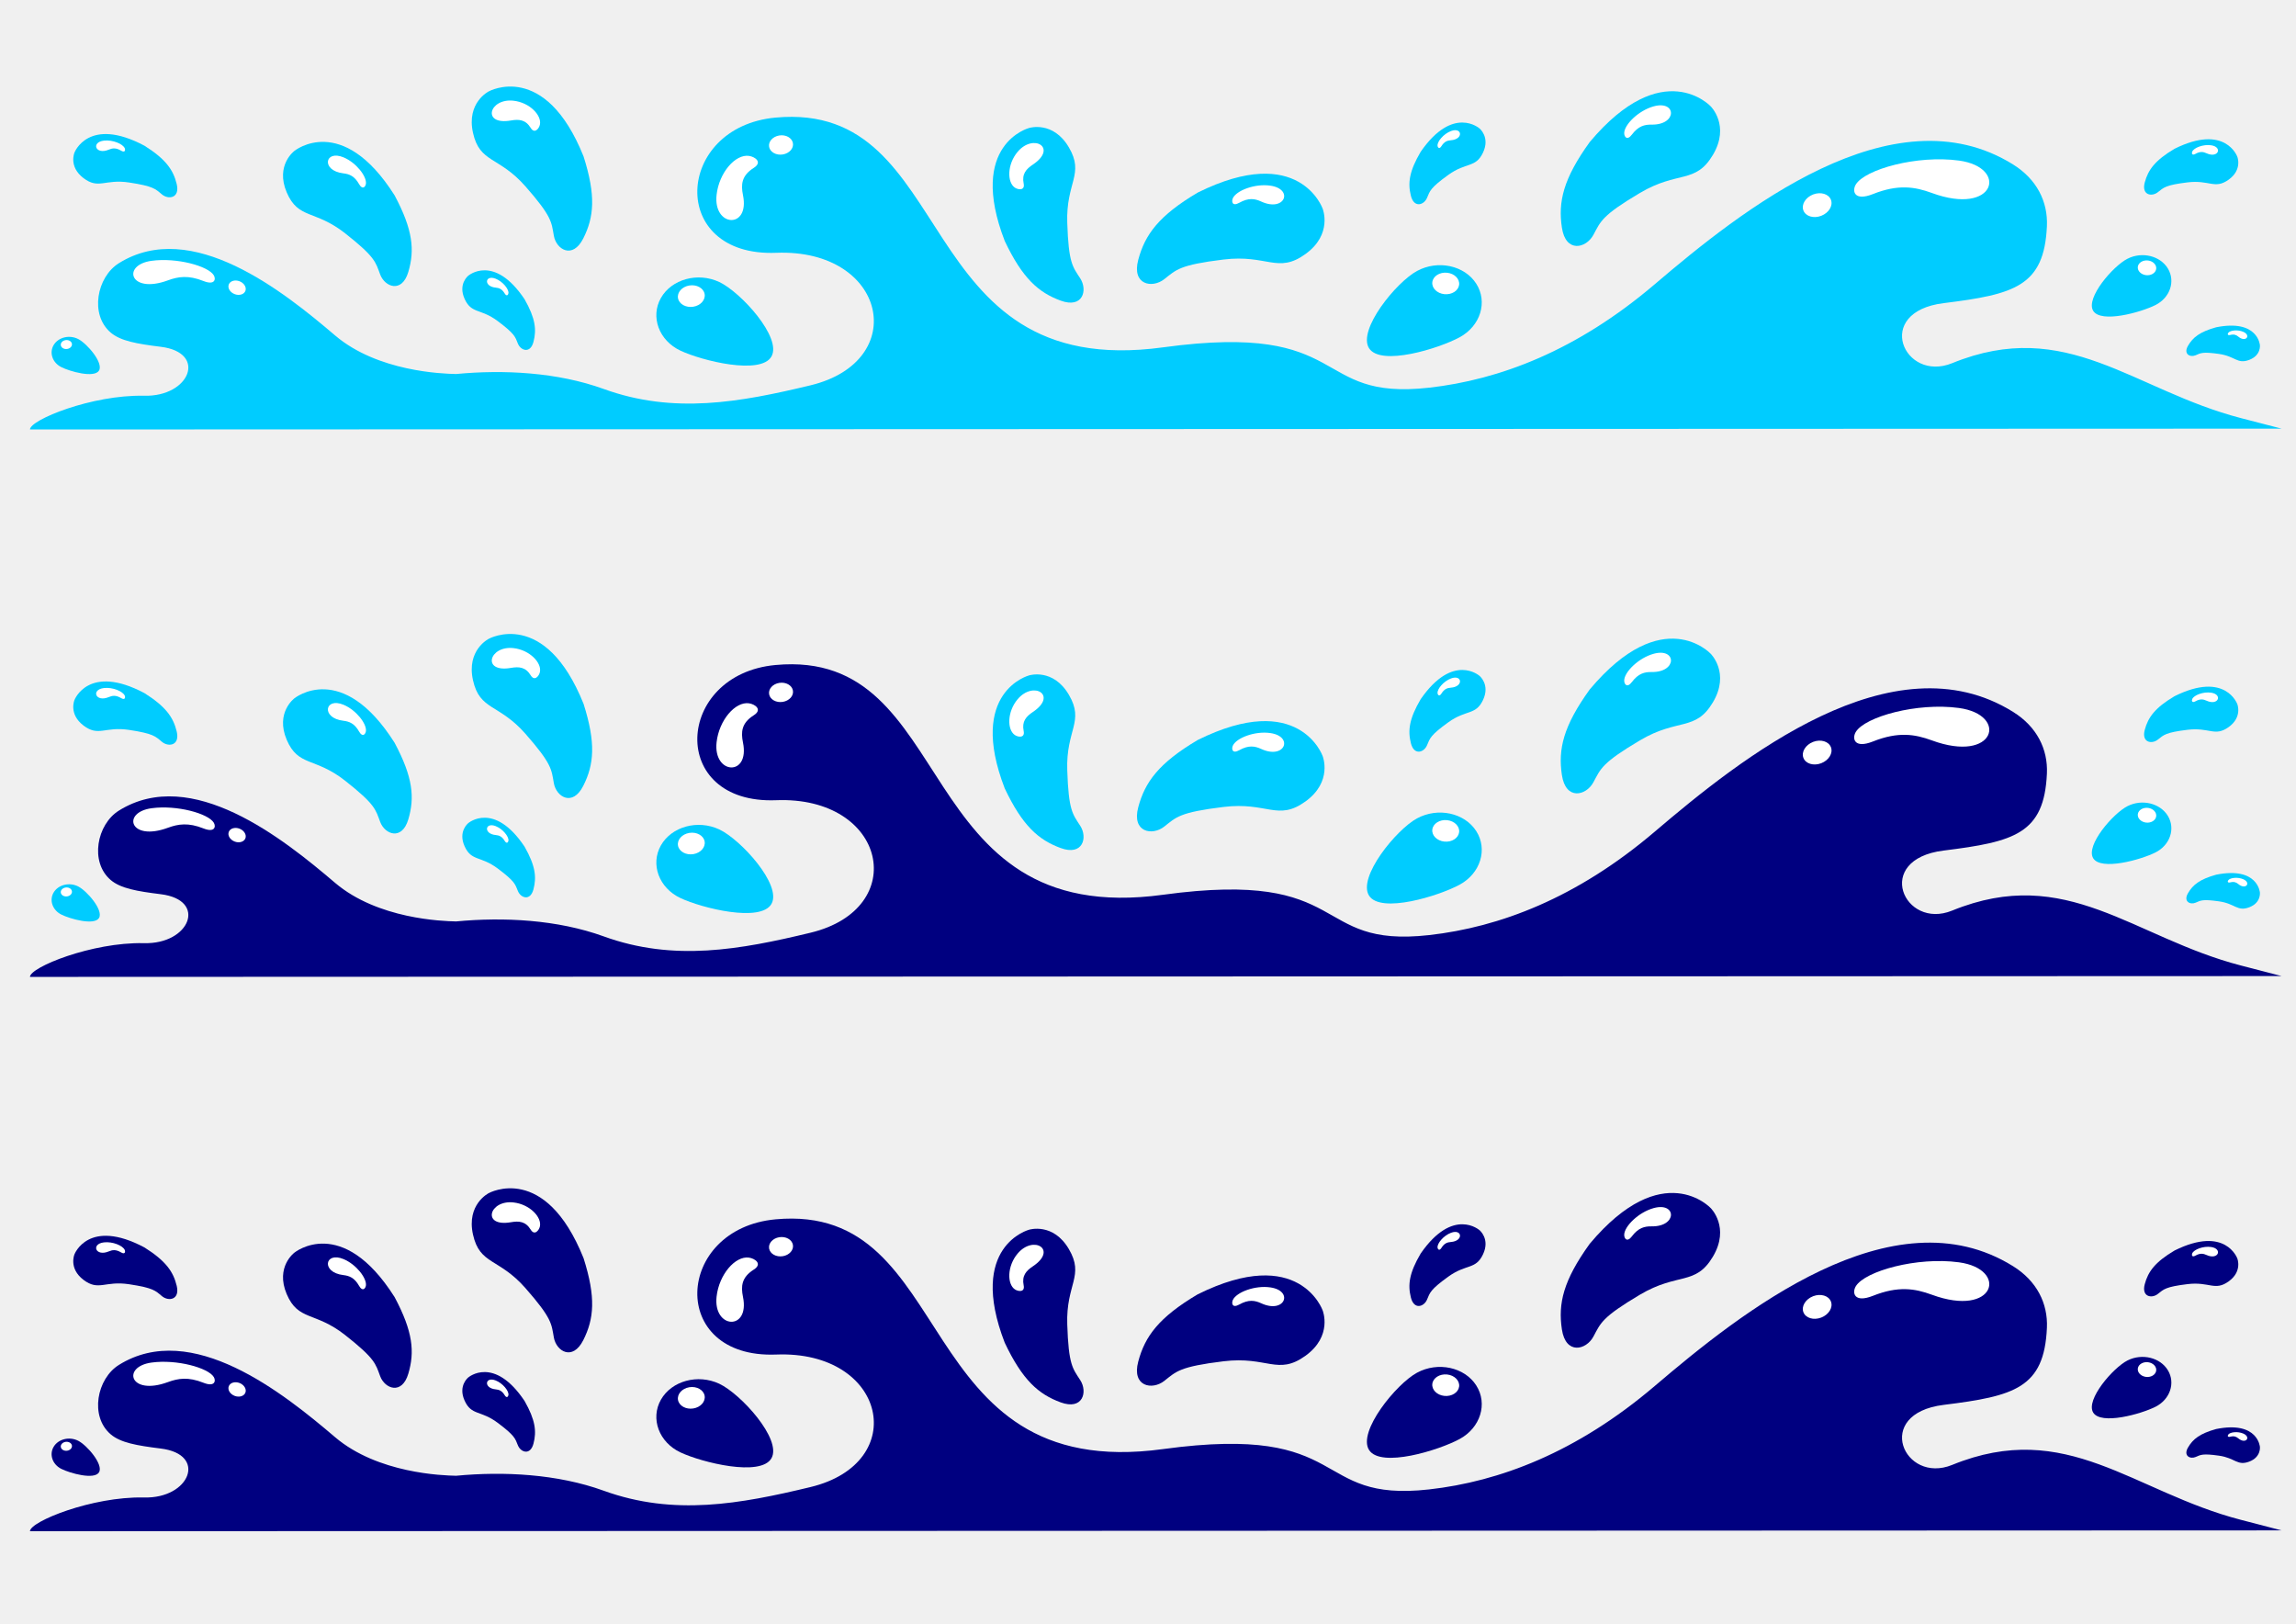
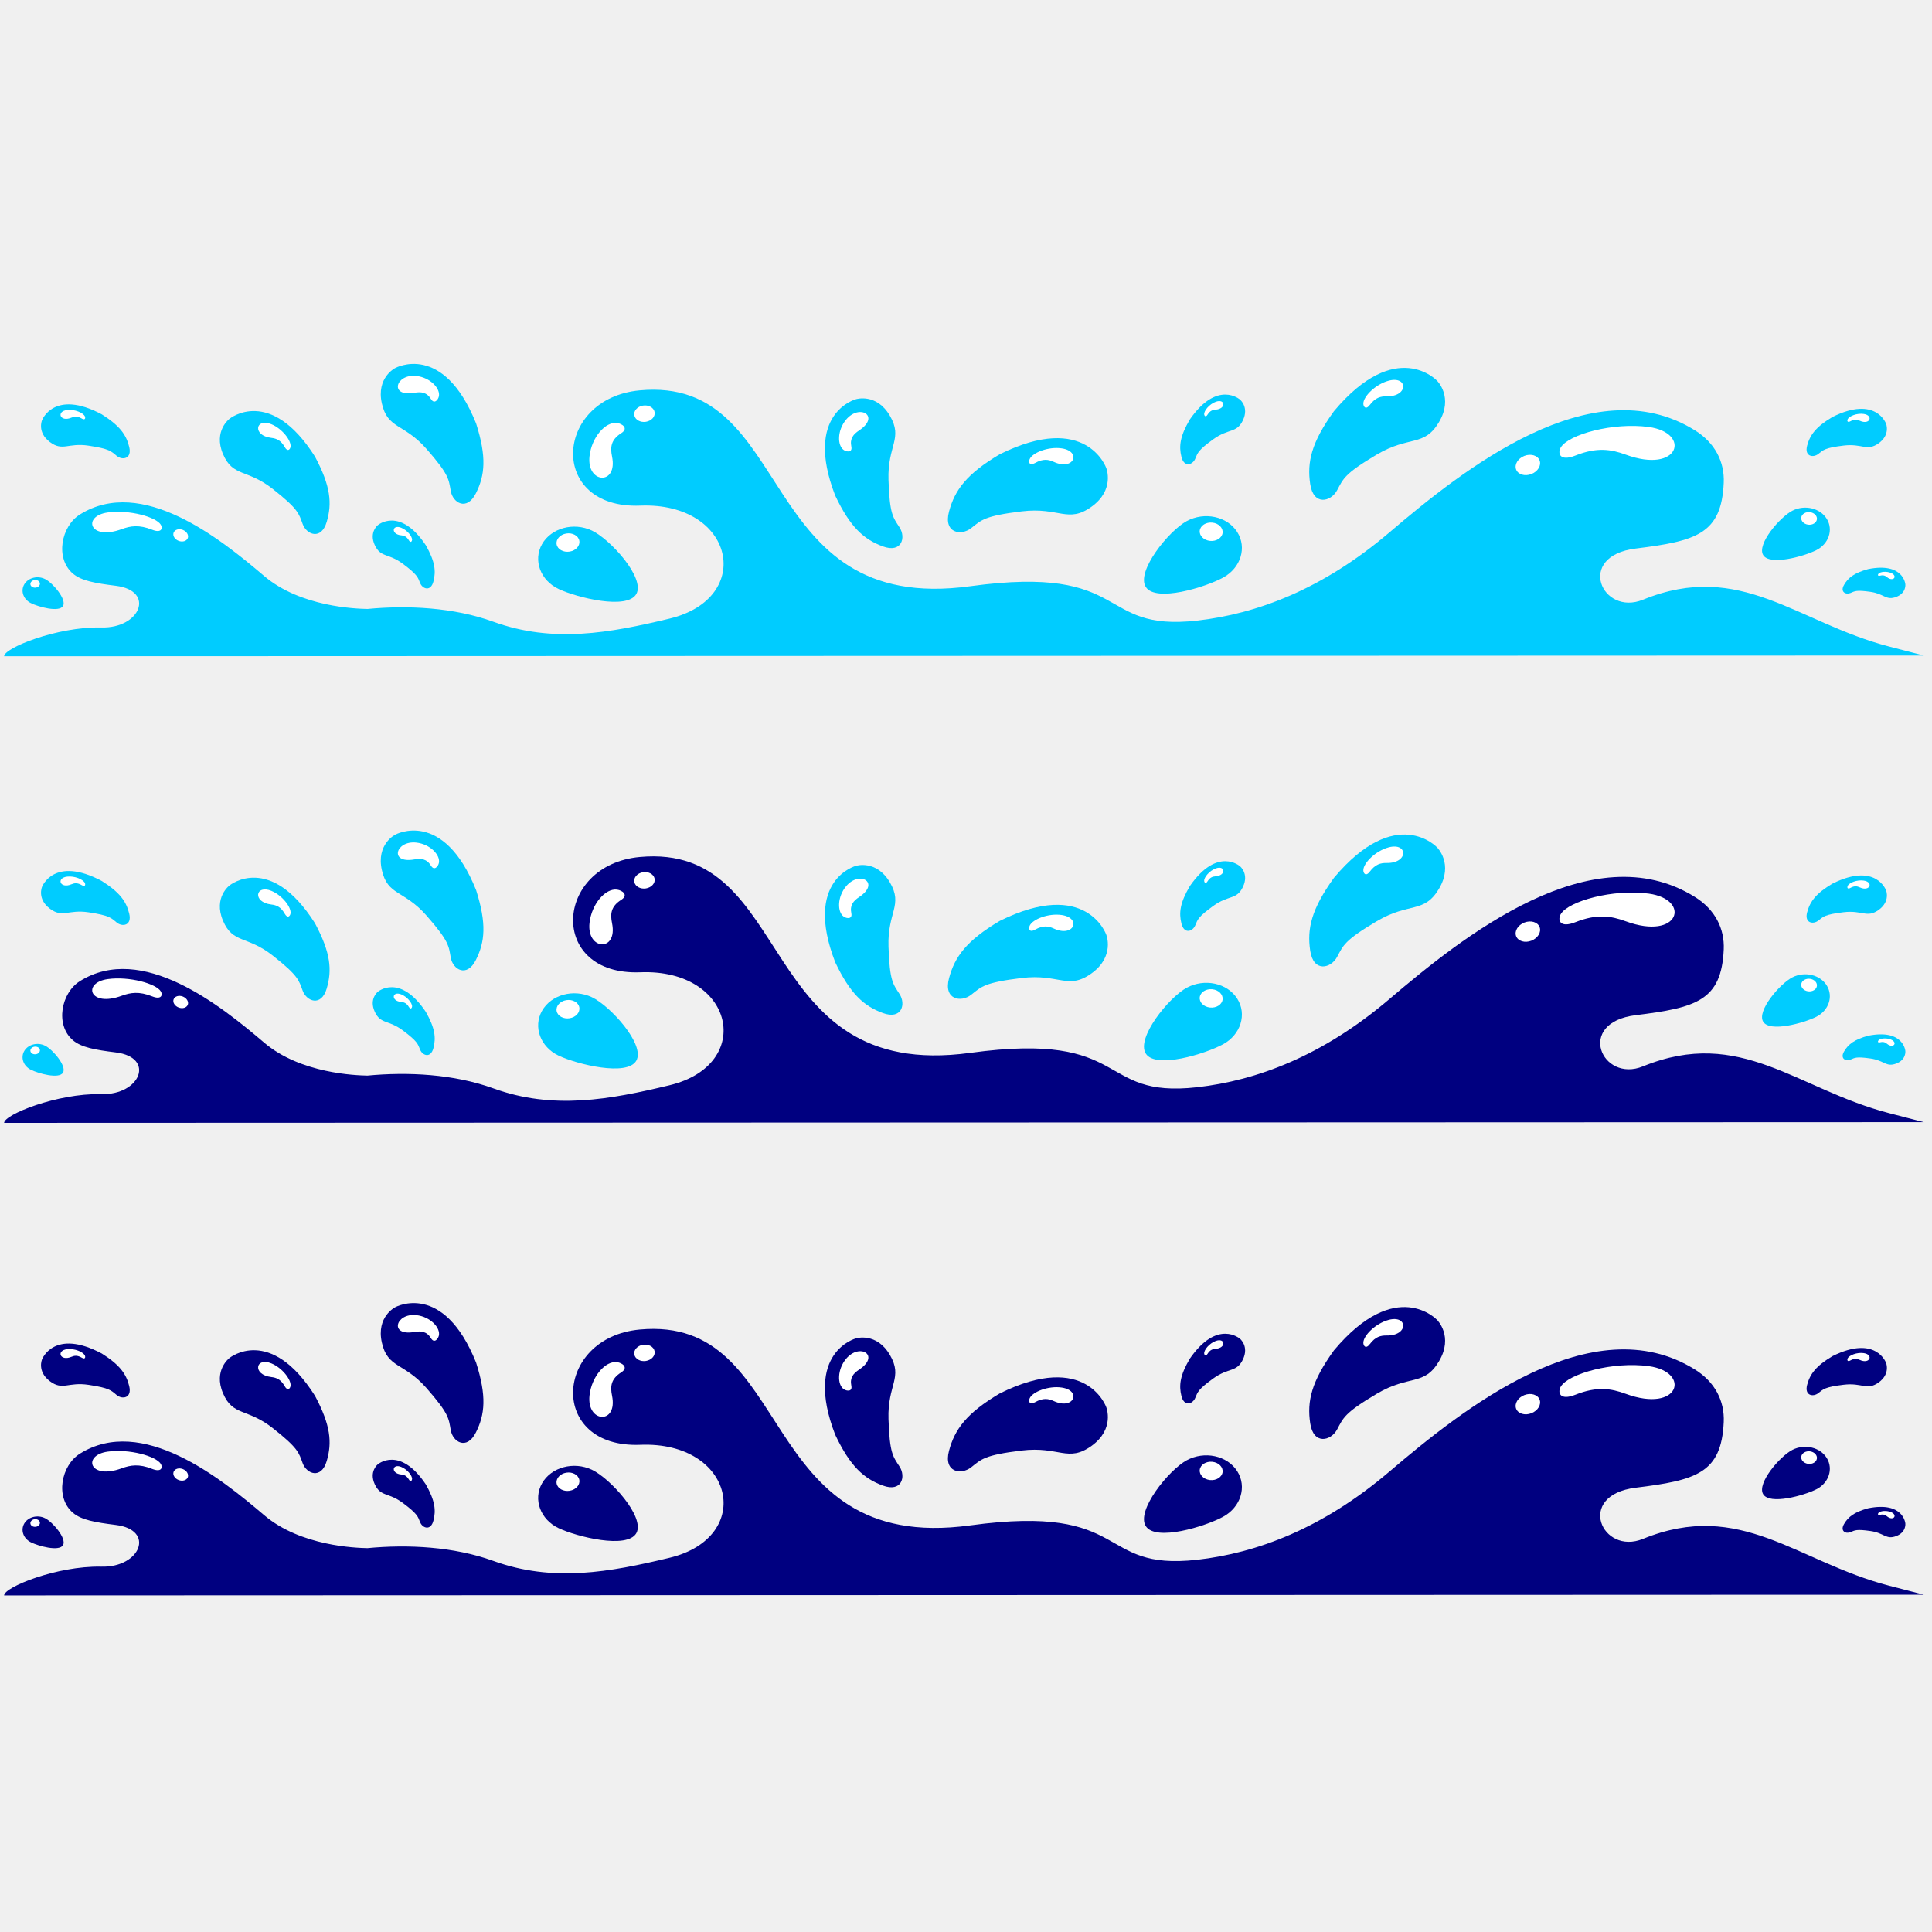
- <svg xmlns="http://www.w3.org/2000/svg" width="1052.362" height="744.095" viewBox="0 0 841.89 595.276" id="svg2" version="1.1" style="fill-rule:evenodd">
+ <svg xmlns="http://www.w3.org/2000/svg" width="50" height="50" viewBox="0 0 40 40" id="svg2" version="1.1" style="fill-rule:evenodd">
  <defs id="defs4">
    <marker id="ArrowEnd" viewBox="0 0 10 10" refX="0" refY="5" markerUnits="strokeWidth" markerWidth="4" markerHeight="3" orient="auto">
      <path d="M 0,0 10,5 0,10 z" id="path7" />
    </marker>
    <marker id="ArrowStart" viewBox="0 0 10 10" refX="10" refY="5" markerUnits="strokeWidth" markerWidth="4" markerHeight="3" orient="auto">
      <path d="M 10,0 0,5 10,10 z" id="path10" />
    </marker>
  </defs>
-   <g id="g3456" transform="matrix(4.714258,0,0,4.714258,-992.2493,-1657.746)">
+   <g id="g3456" transform="matrix(0.2269462,0,0,0.2269462,-48.2111,-73.79793)">
    <path style="fill:#00ccff;stroke:none" d="m 212.809,385.045 c 0,-0.753 4.826,-2.704 8.83,-2.624 l 0.037,0 c 3.571,0.101 4.951,-3.355 1.311,-3.806 -1.87,-0.232 -3.13,-0.453 -3.897,-1.105 -1.648,-1.401 -1.08,-4.329 0.638,-5.399 5.659,-3.524 12.796,2.199 16.811,5.618 3.319,2.827 8.392,2.979 9.371,3.001 l 0.038,0.002 c 3.689,-0.352 7.882,-0.145 11.491,1.164 5.457,1.978 10.604,1.032 16.077,-0.285 7.799,-1.876 5.925,-10.644 -2.669,-10.306 -8.444,0.332 -7.887,-9.788 -0.049,-10.515 14.342,-1.329 10.355,20.573 30.146,17.867 14.793,-2.022 11.415,4.181 20.701,3.136 5.441,-0.612 11.451,-2.856 17.54,-8.042 6.657,-5.669 18.491,-15.157 27.873,-9.315 1.841,1.147 2.714,2.887 2.63,4.79 -0.207,4.683 -2.522,5.31 -8.035,5.994 -5.512,0.685 -3.087,6.198 0.665,4.668 8.92,-3.637 14.063,2.096 22.466,4.273 l 3.159,0.819 -175.134,0.065 z" id="path26" />
    <path style="fill:#00ccff;stroke:none" d="m 313.355,367.872 c 0,0 0.808,1.988 -1.345,3.535 -2.153,1.547 -2.956,0.006 -6.37,0.422 -3.415,0.416 -3.668,0.788 -4.604,1.526 -0.936,0.737 -2.546,0.451 -2.024,-1.507 0.522,-1.958 1.597,-3.432 4.62,-5.224 7.911,-3.926 9.723,1.248 9.723,1.248 z" id="path28" />
    <path style="fill:#00ccff;stroke:none" d="m 270.484,379.367 c -0.832,1.47 -5.408,0.333 -7.078,-0.452 -1.671,-0.785 -2.355,-2.624 -1.524,-4.094 0.832,-1.47 2.872,-2.028 4.543,-1.244 1.67,0.785 4.89,4.32 4.059,5.79 z" id="path30" />
    <path style="fill:#ffffff;stroke:none" d="m 263.215,374.84 c -0.084,-0.456 0.31,-0.9 0.881,-0.993 0.571,-0.092 1.102,0.203 1.187,0.658 0.085,0.456 -0.309,0.901 -0.88,0.993 -0.571,0.092 -1.103,-0.203 -1.188,-0.658 z" id="path32" />
    <path style="fill:#ffffff;stroke:none" d="m 266.215,366.798 c -0.281,2.524 2.599,2.688 2.053,0.023 -0.168,-0.821 -0.116,-1.518 0.836,-2.12 0.713,-0.451 0.087,-0.868 -0.369,-0.933 -1.069,-0.15 -2.329,1.313 -2.52,3.03 z" id="path34" />
    <path style="fill:#ffffff;stroke:none" d="m 270.302,363.068 c -0.076,-0.407 0.276,-0.805 0.787,-0.887 0.51,-0.083 0.986,0.181 1.062,0.589 0.076,0.407 -0.277,0.804 -0.788,0.887 -0.51,0.082 -0.986,-0.181 -1.061,-0.589 z" id="path36" />
    <path style="fill:#ffffff;stroke:none" d="m 309.299,366.085 c 1.822,0.272 1.114,2.076 -0.722,1.234 -0.493,-0.226 -0.978,-0.313 -1.709,0.096 -0.549,0.307 -0.613,-0.097 -0.499,-0.352 0.267,-0.596 1.712,-1.161 2.93,-0.978 z" id="path38" />
    <path style="fill:#ffffff;stroke:none" d="m 362.846,364.132 c 3.886,0.529 2.828,4.336 -2.111,2.519 -1.321,-0.485 -2.62,-0.692 -4.575,0.085 -1.467,0.583 -1.641,-0.234 -1.338,-0.739 0.712,-1.183 4.763,-2.308 8.024,-1.865 z" id="path40" />
    <path style="fill:#ffffff;stroke:none" d="m 351.502,366.769 c 0.592,-0.228 1.213,-0.042 1.388,0.416 0.175,0.458 -0.163,1.014 -0.755,1.243 -0.591,0.228 -1.213,0.042 -1.387,-0.416 -0.175,-0.457 0.163,-1.014 0.754,-1.243 z" id="path42" />
    <path style="fill:#00ccff;stroke:none" d="m 290.531,361.595 c 0,0 1.861,-0.58 3.086,1.512 1.226,2.091 -0.231,2.702 -0.127,5.857 0.103,3.154 0.419,3.416 1.01,4.33 0.592,0.915 0.205,2.364 -1.523,1.73 -1.728,-0.634 -2.973,-1.734 -4.351,-4.641 -2.915,-7.546 1.905,-8.788 1.905,-8.788 z" id="path44" />
    <path style="fill:#ffffff;stroke:none" d="m 289.631,363.451 c 1.232,-1.463 3.134,-0.309 1.186,0.991 -0.523,0.349 -0.87,0.733 -0.718,1.479 0.114,0.56 -0.421,0.491 -0.683,0.316 -0.612,-0.41 -0.609,-1.809 0.215,-2.786 z" id="path46" />
    <path style="fill:#00ccff;stroke:none" d="m 248.496,358.751 c 0,0 -1.754,0.865 -1.227,3.228 0.527,2.363 2.008,1.801 4.08,4.161 2.071,2.359 2.018,2.767 2.208,3.839 0.19,1.072 1.459,1.855 2.291,0.203 0.831,-1.652 0.993,-3.31 0.021,-6.37 -3.004,-7.486 -7.373,-5.061 -7.373,-5.061 z" id="path48" />
    <path style="fill:#ffffff;stroke:none" d="m 250.417,359.477 c -1.896,-0.211 -2.5,1.939 -0.192,1.537 0.62,-0.108 1.135,-0.068 1.532,0.578 0.297,0.485 0.641,0.065 0.713,-0.242 0.169,-0.72 -0.785,-1.733 -2.053,-1.873 z" id="path50" />
    <path style="fill:#00ccff;stroke:none" d="m 316.965,378.728 c 0.912,1.42 5.417,0.026 7.041,-0.852 1.624,-0.878 2.205,-2.753 1.293,-4.173 -0.913,-1.421 -2.981,-1.863 -4.605,-0.985 -1.624,0.878 -4.641,4.589 -3.729,6.01 z" id="path52" />
    <path style="fill:#ffffff;stroke:none" d="m 323.969,373.797 c 0.059,-0.46 -0.359,-0.881 -0.935,-0.941 -0.575,-0.06 -1.089,0.264 -1.148,0.724 -0.06,0.46 0.359,0.881 0.934,0.941 0.575,0.06 1.09,-0.265 1.149,-0.724 z" id="path54" />
    <path style="fill:#00ccff;stroke:none" d="m 343.537,359.915 c 0,0 1.53,1.495 0.17,3.78 -1.36,2.285 -2.709,1.198 -5.675,2.956 -2.966,1.759 -3.051,2.202 -3.616,3.255 -0.565,1.053 -2.156,1.44 -2.454,-0.564 -0.299,-2.004 0.102,-3.787 2.164,-6.648 5.696,-6.787 9.411,-2.779 9.411,-2.779 z" id="path56" />
    <path style="fill:#ffffff;stroke:none" d="m 339.108,359.914 c 1.78,-0.485 1.846,1.453 -0.171,1.422 -0.542,-0.008 -1.022,0.107 -1.53,0.777 -0.381,0.503 -0.601,0.159 -0.597,-0.12 0.008,-0.654 1.109,-1.754 2.298,-2.079 z" id="path58" />
    <path style="fill:#00ccff;stroke:none" d="m 373.286,375.813 c 0.598,0.992 3.715,0.124 4.846,-0.446 1.132,-0.57 1.566,-1.845 0.968,-2.837 -0.598,-0.993 -2.008,-1.337 -3.139,-0.767 -1.131,0.571 -3.273,3.057 -2.675,4.05 z" id="path60" />
    <path style="fill:#ffffff;stroke:none" d="m 378.186,372.568 c 0.05,-0.314 -0.229,-0.611 -0.622,-0.664 -0.394,-0.052 -0.753,0.16 -0.803,0.474 -0.049,0.314 0.23,0.612 0.623,0.664 0.393,0.053 0.753,-0.16 0.802,-0.474 z" id="path62" />
    <path style="fill:#00ccff;stroke:none" d="m 218.18,380.463 c -0.363,0.602 -2.253,0.076 -2.938,-0.27 -0.686,-0.346 -0.949,-1.118 -0.587,-1.72 0.363,-0.601 1.218,-0.81 1.903,-0.464 0.686,0.346 1.984,1.853 1.622,2.454 z" id="path64" />
    <path style="fill:#ffffff;stroke:none" d="m 215.209,378.496 c -0.03,-0.19 0.139,-0.37 0.378,-0.402 0.238,-0.032 0.456,0.097 0.486,0.287 0.03,0.191 -0.139,0.371 -0.378,0.403 -0.238,0.032 -0.456,-0.097 -0.486,-0.288 z" id="path66" />
    <path style="fill:#00ccff;stroke:none" d="m 386.256,378.487 c 0,0 0.098,0.795 -0.835,1.146 -0.933,0.35 -1.073,-0.284 -2.353,-0.464 -1.279,-0.18 -1.408,-0.07 -1.82,0.106 -0.412,0.175 -0.968,-0.084 -0.586,-0.74 0.382,-0.656 0.917,-1.084 2.19,-1.438 3.255,-0.653 3.404,1.39 3.404,1.39 z" id="path68" />
    <path style="fill:#ffffff;stroke:none" d="m 384.96,377.45 c 0.635,0.274 0.2,0.857 -0.383,0.376 -0.156,-0.13 -0.324,-0.208 -0.629,-0.131 -0.23,0.057 -0.213,-0.095 -0.147,-0.175 0.156,-0.19 0.735,-0.254 1.159,-0.07 z" id="path70" />
    <path style="fill:#00ccff;stroke:none" d="m 233.381,363.378 c 0,0 -1.502,1.106 -0.604,3.223 0.898,2.116 2.195,1.338 4.544,3.186 2.349,1.849 2.368,2.239 2.729,3.207 0.361,0.968 1.688,1.483 2.188,-0.202 0.5,-1.684 0.37,-3.26 -1.065,-5.95 -4.099,-6.476 -7.792,-3.464 -7.792,-3.464 z" id="path72" />
    <path style="fill:#ffffff;stroke:none" d="m 237.206,363.885 c -1.478,-0.62 -1.77,1.034 -0.024,1.24 0.469,0.055 0.87,0.209 1.228,0.842 0.268,0.474 0.499,0.204 0.53,-0.035 0.072,-0.562 -0.746,-1.632 -1.734,-2.047 z" id="path74" />
    <path style="fill:#00ccff;stroke:none" d="m 384.5,363.84 c 0,0 0.406,0.999 -0.675,1.776 -1.081,0.777 -1.485,0.003 -3.2,0.212 -1.714,0.209 -1.842,0.396 -2.312,0.766 -0.47,0.371 -1.278,0.227 -1.016,-0.757 0.262,-0.983 0.802,-1.723 2.32,-2.623 3.974,-1.972 4.883,0.626 4.883,0.626 z" id="path76" />
    <path style="fill:#ffffff;stroke:none" d="m 382.463,362.943 c 0.916,0.137 0.56,1.043 -0.362,0.62 -0.248,-0.114 -0.491,-0.158 -0.859,0.048 -0.275,0.154 -0.307,-0.049 -0.25,-0.177 0.134,-0.299 0.859,-0.583 1.471,-0.491 z" id="path78" />
    <path style="fill:#00ccff;stroke:none" d="m 246.899,373.088 c 0,0 -0.814,0.639 -0.279,1.81 0.534,1.17 1.24,0.718 2.574,1.719 1.335,1.001 1.353,1.218 1.569,1.754 0.217,0.536 0.962,0.806 1.21,-0.142 0.249,-0.948 0.149,-1.827 -0.692,-3.311 -2.385,-3.563 -4.382,-1.83 -4.382,-1.83 z" id="path80" />
    <path style="fill:#ffffff;stroke:none" d="m 249.03,373.32 c -0.831,-0.327 -0.964,0.602 0.008,0.693 0.261,0.024 0.486,0.105 0.695,0.454 0.157,0.261 0.28,0.107 0.293,-0.027 0.031,-0.315 -0.441,-0.902 -0.996,-1.12 z" id="path82" />
    <path style="fill:#ffffff;stroke:none" d="m 222.268,371.928 c -2.344,0.318 -1.705,2.614 1.273,1.519 0.797,-0.293 1.58,-0.418 2.76,0.051 0.884,0.352 0.989,-0.141 0.806,-0.445 -0.429,-0.714 -2.872,-1.393 -4.839,-1.125 z" id="path84" />
    <path style="fill:#ffffff;stroke:none" d="m 229.11,373.518 c -0.357,-0.137 -0.732,-0.025 -0.837,0.251 -0.106,0.276 0.098,0.611 0.455,0.749 0.357,0.138 0.731,0.026 0.837,-0.25 0.105,-0.276 -0.099,-0.612 -0.455,-0.75 z" id="path86" />
    <path style="fill:#00ccff;stroke:none" d="m 216.272,363.508 c 0,0 -0.478,1.092 0.702,1.989 1.181,0.896 1.65,0.052 3.55,0.341 1.9,0.288 2.037,0.5 2.549,0.925 0.512,0.426 1.414,0.294 1.15,-0.804 -0.265,-1.098 -0.845,-1.935 -2.508,-2.982 -4.361,-2.316 -5.443,0.531 -5.443,0.531 z" id="path88" />
    <path style="fill:#ffffff;stroke:none" d="m 218.56,362.582 c -1.021,0.121 -0.65,1.136 0.386,0.699 0.278,-0.118 0.55,-0.158 0.953,0.082 0.302,0.179 0.343,-0.044 0.283,-0.188 -0.141,-0.336 -0.939,-0.674 -1.622,-0.593 z" id="path90" />
    <path style="fill:#00ccff;stroke:none" d="m 325.559,361.637 c 0,0 0.838,0.678 0.266,1.881 -0.571,1.202 -1.298,0.719 -2.699,1.73 -1.401,1.012 -1.422,1.237 -1.655,1.788 -0.232,0.552 -1.01,0.816 -1.255,-0.171 -0.246,-0.988 -0.13,-1.897 0.765,-3.419 2.527,-3.645 4.578,-1.809 4.578,-1.809 z" id="path92" />
    <path style="fill:#ffffff;stroke:none" d="m 323.342,361.835 c 0.868,-0.323 0.994,0.642 -0.018,0.718 -0.272,0.02 -0.506,0.099 -0.729,0.456 -0.166,0.268 -0.293,0.106 -0.304,-0.033 -0.027,-0.328 0.471,-0.926 1.051,-1.141 z" id="path94" />
  </g>
-   <g id="g112" transform="translate(0,-246.6141)" />
-   <g id="g3178" transform="matrix(4.714258,0,0,4.714258,-992.2493,-1253.83)">
+   <g id="g112" transform="translate(0,-801.89)" />
+   <g id="g3178" transform="matrix(0.2269462,0,0,0.2269462,-48.2111,-54.35325)">
    <path id="path3180" d="m 212.809,385.045 c 0,-0.753 4.826,-2.704 8.83,-2.624 l 0.037,0 c 3.571,0.101 4.951,-3.355 1.311,-3.806 -1.87,-0.232 -3.13,-0.453 -3.897,-1.105 -1.648,-1.401 -1.08,-4.329 0.638,-5.399 5.659,-3.524 12.796,2.199 16.811,5.618 3.319,2.827 8.392,2.979 9.371,3.001 l 0.038,0.002 c 3.689,-0.352 7.882,-0.145 11.491,1.164 5.457,1.978 10.604,1.032 16.077,-0.285 7.799,-1.876 5.925,-10.644 -2.669,-10.306 -8.444,0.332 -7.887,-9.788 -0.049,-10.515 14.342,-1.329 10.355,20.573 30.146,17.867 14.793,-2.022 11.415,4.181 20.701,3.136 5.441,-0.612 11.451,-2.856 17.54,-8.042 6.657,-5.669 18.491,-15.157 27.873,-9.315 1.841,1.147 2.714,2.887 2.63,4.79 -0.207,4.683 -2.522,5.31 -8.035,5.994 -5.512,0.685 -3.087,6.198 0.665,4.668 8.92,-3.637 14.063,2.096 22.466,4.273 l 3.159,0.819 -175.134,0.065 z" style="fill:#000080;stroke:none" />
    <path id="path3182" d="m 313.355,367.872 c 0,0 0.808,1.988 -1.345,3.535 -2.153,1.547 -2.956,0.006 -6.37,0.422 -3.415,0.416 -3.668,0.788 -4.604,1.526 -0.936,0.737 -2.546,0.451 -2.024,-1.507 0.522,-1.958 1.597,-3.432 4.62,-5.224 7.911,-3.926 9.723,1.248 9.723,1.248 z" style="fill:#000080;stroke:none" />
    <path id="path3184" d="m 270.484,379.367 c -0.832,1.47 -5.408,0.333 -7.078,-0.452 -1.671,-0.785 -2.355,-2.624 -1.524,-4.094 0.832,-1.47 2.872,-2.028 4.543,-1.244 1.67,0.785 4.89,4.32 4.059,5.79 z" style="fill:#000080;stroke:none" />
    <path id="path3186" d="m 263.215,374.84 c -0.084,-0.456 0.31,-0.9 0.881,-0.993 0.571,-0.092 1.102,0.203 1.187,0.658 0.085,0.456 -0.309,0.901 -0.88,0.993 -0.571,0.092 -1.103,-0.203 -1.188,-0.658 z" style="fill:#ffffff;stroke:none" />
    <path id="path3188" d="m 266.215,366.798 c -0.281,2.524 2.599,2.688 2.053,0.023 -0.168,-0.821 -0.116,-1.518 0.836,-2.12 0.713,-0.451 0.087,-0.868 -0.369,-0.933 -1.069,-0.15 -2.329,1.313 -2.52,3.03 z" style="fill:#ffffff;stroke:none" />
    <path id="path3190" d="m 270.302,363.068 c -0.076,-0.407 0.276,-0.805 0.787,-0.887 0.51,-0.083 0.986,0.181 1.062,0.589 0.076,0.407 -0.277,0.804 -0.788,0.887 -0.51,0.082 -0.986,-0.181 -1.061,-0.589 z" style="fill:#ffffff;stroke:none" />
    <path id="path3192" d="m 309.299,366.085 c 1.822,0.272 1.114,2.076 -0.722,1.234 -0.493,-0.226 -0.978,-0.313 -1.709,0.096 -0.549,0.307 -0.613,-0.097 -0.499,-0.352 0.267,-0.596 1.712,-1.161 2.93,-0.978 z" style="fill:#ffffff;stroke:none" />
    <path id="path3194" d="m 362.846,364.132 c 3.886,0.529 2.828,4.336 -2.111,2.519 -1.321,-0.485 -2.62,-0.692 -4.575,0.085 -1.467,0.583 -1.641,-0.234 -1.338,-0.739 0.712,-1.183 4.763,-2.308 8.024,-1.865 z" style="fill:#ffffff;stroke:none" />
    <path id="path3196" d="m 351.502,366.769 c 0.592,-0.228 1.213,-0.042 1.388,0.416 0.175,0.458 -0.163,1.014 -0.755,1.243 -0.591,0.228 -1.213,0.042 -1.387,-0.416 -0.175,-0.457 0.163,-1.014 0.754,-1.243 z" style="fill:#ffffff;stroke:none" />
    <path id="path3198" d="m 290.531,361.595 c 0,0 1.861,-0.58 3.086,1.512 1.226,2.091 -0.231,2.702 -0.127,5.857 0.103,3.154 0.419,3.416 1.01,4.33 0.592,0.915 0.205,2.364 -1.523,1.73 -1.728,-0.634 -2.973,-1.734 -4.351,-4.641 -2.915,-7.546 1.905,-8.788 1.905,-8.788 z" style="fill:#000080;stroke:none" />
    <path id="path3200" d="m 289.631,363.451 c 1.232,-1.463 3.134,-0.309 1.186,0.991 -0.523,0.349 -0.87,0.733 -0.718,1.479 0.114,0.56 -0.421,0.491 -0.683,0.316 -0.612,-0.41 -0.609,-1.809 0.215,-2.786 z" style="fill:#ffffff;stroke:none" />
    <path id="path3202" d="m 248.496,358.751 c 0,0 -1.754,0.865 -1.227,3.228 0.527,2.363 2.008,1.801 4.08,4.161 2.071,2.359 2.018,2.767 2.208,3.839 0.19,1.072 1.459,1.855 2.291,0.203 0.831,-1.652 0.993,-3.31 0.021,-6.37 -3.004,-7.486 -7.373,-5.061 -7.373,-5.061 z" style="fill:#000080;stroke:none" />
    <path id="path3204" d="m 250.417,359.477 c -1.896,-0.211 -2.5,1.939 -0.192,1.537 0.62,-0.108 1.135,-0.068 1.532,0.578 0.297,0.485 0.641,0.065 0.713,-0.242 0.169,-0.72 -0.785,-1.733 -2.053,-1.873 z" style="fill:#ffffff;stroke:none" />
    <path id="path3206" d="m 316.965,378.728 c 0.912,1.42 5.417,0.026 7.041,-0.852 1.624,-0.878 2.205,-2.753 1.293,-4.173 -0.913,-1.421 -2.981,-1.863 -4.605,-0.985 -1.624,0.878 -4.641,4.589 -3.729,6.01 z" style="fill:#000080;stroke:none" />
    <path id="path3208" d="m 323.969,373.797 c 0.059,-0.46 -0.359,-0.881 -0.935,-0.941 -0.575,-0.06 -1.089,0.264 -1.148,0.724 -0.06,0.46 0.359,0.881 0.934,0.941 0.575,0.06 1.09,-0.265 1.149,-0.724 z" style="fill:#ffffff;stroke:none" />
    <path id="path3210" d="m 343.537,359.915 c 0,0 1.53,1.495 0.17,3.78 -1.36,2.285 -2.709,1.198 -5.675,2.956 -2.966,1.759 -3.051,2.202 -3.616,3.255 -0.565,1.053 -2.156,1.44 -2.454,-0.564 -0.299,-2.004 0.102,-3.787 2.164,-6.648 5.696,-6.787 9.411,-2.779 9.411,-2.779 z" style="fill:#000080;stroke:none" />
    <path id="path3212" d="m 339.108,359.914 c 1.78,-0.485 1.846,1.453 -0.171,1.422 -0.542,-0.008 -1.022,0.107 -1.53,0.777 -0.381,0.503 -0.601,0.159 -0.597,-0.12 0.008,-0.654 1.109,-1.754 2.298,-2.079 z" style="fill:#ffffff;stroke:none" />
    <path id="path3214" d="m 373.286,375.813 c 0.598,0.992 3.715,0.124 4.846,-0.446 1.132,-0.57 1.566,-1.845 0.968,-2.837 -0.598,-0.993 -2.008,-1.337 -3.139,-0.767 -1.131,0.571 -3.273,3.057 -2.675,4.05 z" style="fill:#000080;stroke:none" />
    <path id="path3216" d="m 378.186,372.568 c 0.05,-0.314 -0.229,-0.611 -0.622,-0.664 -0.394,-0.052 -0.753,0.16 -0.803,0.474 -0.049,0.314 0.23,0.612 0.623,0.664 0.393,0.053 0.753,-0.16 0.802,-0.474 z" style="fill:#ffffff;stroke:none" />
    <path id="path3218" d="m 218.18,380.463 c -0.363,0.602 -2.253,0.076 -2.938,-0.27 -0.686,-0.346 -0.949,-1.118 -0.587,-1.72 0.363,-0.601 1.218,-0.81 1.903,-0.464 0.686,0.346 1.984,1.853 1.622,2.454 z" style="fill:#000080;stroke:none" />
    <path id="path3220" d="m 215.209,378.496 c -0.03,-0.19 0.139,-0.37 0.378,-0.402 0.238,-0.032 0.456,0.097 0.486,0.287 0.03,0.191 -0.139,0.371 -0.378,0.403 -0.238,0.032 -0.456,-0.097 -0.486,-0.288 z" style="fill:#ffffff;stroke:none" />
    <path id="path3222" d="m 386.256,378.487 c 0,0 0.098,0.795 -0.835,1.146 -0.933,0.35 -1.073,-0.284 -2.353,-0.464 -1.279,-0.18 -1.408,-0.07 -1.82,0.106 -0.412,0.175 -0.968,-0.084 -0.586,-0.74 0.382,-0.656 0.917,-1.084 2.19,-1.438 3.255,-0.653 3.404,1.39 3.404,1.39 z" style="fill:#000080;stroke:none" />
    <path id="path3224" d="m 384.96,377.45 c 0.635,0.274 0.2,0.857 -0.383,0.376 -0.156,-0.13 -0.324,-0.208 -0.629,-0.131 -0.23,0.057 -0.213,-0.095 -0.147,-0.175 0.156,-0.19 0.735,-0.254 1.159,-0.07 z" style="fill:#ffffff;stroke:none" />
    <path id="path3226" d="m 233.381,363.378 c 0,0 -1.502,1.106 -0.604,3.223 0.898,2.116 2.195,1.338 4.544,3.186 2.349,1.849 2.368,2.239 2.729,3.207 0.361,0.968 1.688,1.483 2.188,-0.202 0.5,-1.684 0.37,-3.26 -1.065,-5.95 -4.099,-6.476 -7.792,-3.464 -7.792,-3.464 z" style="fill:#000080;stroke:none" />
    <path id="path3228" d="m 237.206,363.885 c -1.478,-0.62 -1.77,1.034 -0.024,1.24 0.469,0.055 0.87,0.209 1.228,0.842 0.268,0.474 0.499,0.204 0.53,-0.035 0.072,-0.562 -0.746,-1.632 -1.734,-2.047 z" style="fill:#ffffff;stroke:none" />
    <path id="path3230" d="m 384.5,363.84 c 0,0 0.406,0.999 -0.675,1.776 -1.081,0.777 -1.485,0.003 -3.2,0.212 -1.714,0.209 -1.842,0.396 -2.312,0.766 -0.47,0.371 -1.278,0.227 -1.016,-0.757 0.262,-0.983 0.802,-1.723 2.32,-2.623 3.974,-1.972 4.883,0.626 4.883,0.626 z" style="fill:#000080;stroke:none" />
    <path id="path3232" d="m 382.463,362.943 c 0.916,0.137 0.56,1.043 -0.362,0.62 -0.248,-0.114 -0.491,-0.158 -0.859,0.048 -0.275,0.154 -0.307,-0.049 -0.25,-0.177 0.134,-0.299 0.859,-0.583 1.471,-0.491 z" style="fill:#ffffff;stroke:none" />
    <path id="path3234" d="m 246.899,373.088 c 0,0 -0.814,0.639 -0.279,1.81 0.534,1.17 1.24,0.718 2.574,1.719 1.335,1.001 1.353,1.218 1.569,1.754 0.217,0.536 0.962,0.806 1.21,-0.142 0.249,-0.948 0.149,-1.827 -0.692,-3.311 -2.385,-3.563 -4.382,-1.83 -4.382,-1.83 z" style="fill:#000080;stroke:none" />
    <path id="path3236" d="m 249.03,373.32 c -0.831,-0.327 -0.964,0.602 0.008,0.693 0.261,0.024 0.486,0.105 0.695,0.454 0.157,0.261 0.28,0.107 0.293,-0.027 0.031,-0.315 -0.441,-0.902 -0.996,-1.12 z" style="fill:#ffffff;stroke:none" />
    <path id="path3238" d="m 222.268,371.928 c -2.344,0.318 -1.705,2.614 1.273,1.519 0.797,-0.293 1.58,-0.418 2.76,0.051 0.884,0.352 0.989,-0.141 0.806,-0.445 -0.429,-0.714 -2.872,-1.393 -4.839,-1.125 z" style="fill:#ffffff;stroke:none" />
    <path id="path3240" d="m 229.11,373.518 c -0.357,-0.137 -0.732,-0.025 -0.837,0.251 -0.106,0.276 0.098,0.611 0.455,0.749 0.357,0.138 0.731,0.026 0.837,-0.25 0.105,-0.276 -0.099,-0.612 -0.455,-0.75 z" style="fill:#ffffff;stroke:none" />
    <path id="path3242" d="m 216.272,363.508 c 0,0 -0.478,1.092 0.702,1.989 1.181,0.896 1.65,0.052 3.55,0.341 1.9,0.288 2.037,0.5 2.549,0.925 0.512,0.426 1.414,0.294 1.15,-0.804 -0.265,-1.098 -0.845,-1.935 -2.508,-2.982 -4.361,-2.316 -5.443,0.531 -5.443,0.531 z" style="fill:#000080;stroke:none" />
    <path id="path3244" d="m 218.56,362.582 c -1.021,0.121 -0.65,1.136 0.386,0.699 0.278,-0.118 0.55,-0.158 0.953,0.082 0.302,0.179 0.343,-0.044 0.283,-0.188 -0.141,-0.336 -0.939,-0.674 -1.622,-0.593 z" style="fill:#ffffff;stroke:none" />
    <path id="path3246" d="m 325.559,361.637 c 0,0 0.838,0.678 0.266,1.881 -0.571,1.202 -1.298,0.719 -2.699,1.73 -1.401,1.012 -1.422,1.237 -1.655,1.788 -0.232,0.552 -1.01,0.816 -1.255,-0.171 -0.246,-0.988 -0.13,-1.897 0.765,-3.419 2.527,-3.645 4.578,-1.809 4.578,-1.809 z" style="fill:#000080;stroke:none" />
    <path id="path3248" d="m 323.342,361.835 c 0.868,-0.323 0.994,0.642 -0.018,0.718 -0.272,0.02 -0.506,0.099 -0.729,0.456 -0.166,0.268 -0.293,0.106 -0.304,-0.033 -0.027,-0.328 0.471,-0.926 1.051,-1.141 z" style="fill:#ffffff;stroke:none" />
  </g>
-   <g id="g3600" transform="matrix(4.714258,0,0,4.714258,-980.6711,-1657.746)">
+   <g id="g3600" transform="matrix(0.2269462,0,0,0.2269462,-47.65372,-73.79793)">
    <path id="path3495" d="m 210.353,427.616 c 0,-0.753 4.826,-2.704 8.83,-2.624 l 0.037,0 c 3.571,0.101 4.951,-3.355 1.311,-3.806 -1.87,-0.232 -3.13,-0.453 -3.897,-1.105 -1.648,-1.401 -1.08,-4.329 0.638,-5.399 5.659,-3.524 12.796,2.199 16.811,5.618 3.319,2.827 8.392,2.979 9.371,3.001 l 0.038,0.002 c 3.689,-0.352 7.882,-0.145 11.491,1.164 5.457,1.978 10.604,1.032 16.077,-0.285 7.799,-1.876 5.925,-10.644 -2.669,-10.306 -8.444,0.332 -7.887,-9.788 -0.049,-10.515 14.342,-1.329 10.355,20.573 30.146,17.867 14.793,-2.022 11.415,4.181 20.701,3.136 5.441,-0.612 11.451,-2.856 17.54,-8.042 6.657,-5.669 18.491,-15.157 27.873,-9.315 1.841,1.147 2.714,2.887 2.63,4.79 -0.207,4.683 -2.522,5.31 -8.035,5.994 -5.512,0.685 -3.087,6.198 0.665,4.668 8.92,-3.637 14.063,2.096 22.466,4.273 l 3.159,0.819 -175.134,0.065 z" style="fill:#000080;stroke:none" />
    <path id="path3497" d="m 310.899,410.443 c 0,0 0.808,1.988 -1.345,3.535 -2.153,1.547 -2.956,0.006 -6.37,0.422 -3.415,0.416 -3.668,0.788 -4.604,1.526 -0.936,0.737 -2.546,0.451 -2.024,-1.507 0.522,-1.958 1.597,-3.432 4.62,-5.224 7.911,-3.926 9.723,1.248 9.723,1.248 z" style="fill:#00ccff;stroke:none" />
    <path id="path3499" d="m 268.028,421.938 c -0.832,1.47 -5.408,0.333 -7.078,-0.452 -1.671,-0.785 -2.355,-2.624 -1.524,-4.094 0.832,-1.47 2.872,-2.028 4.543,-1.244 1.67,0.785 4.89,4.32 4.059,5.79 z" style="fill:#00ccff;stroke:none" />
    <path id="path3501" d="m 260.759,417.411 c -0.084,-0.456 0.31,-0.9 0.881,-0.993 0.571,-0.092 1.102,0.203 1.187,0.658 0.085,0.456 -0.309,0.901 -0.88,0.993 -0.571,0.092 -1.103,-0.203 -1.188,-0.658 z" style="fill:#ffffff;stroke:none" />
    <path id="path3503" d="m 263.759,409.369 c -0.281,2.524 2.599,2.688 2.053,0.023 -0.168,-0.821 -0.116,-1.518 0.836,-2.12 0.713,-0.451 0.087,-0.868 -0.369,-0.933 -1.069,-0.15 -2.329,1.313 -2.52,3.03 z" style="fill:#ffffff;stroke:none" />
    <path id="path3505" d="m 267.846,405.639 c -0.076,-0.407 0.276,-0.805 0.787,-0.887 0.51,-0.083 0.986,0.181 1.062,0.589 0.076,0.407 -0.277,0.804 -0.788,0.887 -0.51,0.082 -0.986,-0.181 -1.061,-0.589 z" style="fill:#ffffff;stroke:none" />
    <path id="path3507" d="m 306.843,408.656 c 1.822,0.272 1.114,2.076 -0.722,1.234 -0.493,-0.226 -0.978,-0.313 -1.709,0.096 -0.549,0.307 -0.613,-0.097 -0.499,-0.352 0.267,-0.596 1.712,-1.161 2.93,-0.978 z" style="fill:#ffffff;stroke:none" />
    <path id="path3509" d="m 360.39,406.703 c 3.886,0.529 2.828,4.336 -2.111,2.519 -1.321,-0.485 -2.62,-0.692 -4.575,0.085 -1.467,0.583 -1.641,-0.234 -1.338,-0.739 0.712,-1.183 4.763,-2.308 8.024,-1.865 z" style="fill:#ffffff;stroke:none" />
    <path id="path3511" d="m 349.046,409.34 c 0.592,-0.228 1.213,-0.042 1.388,0.416 0.175,0.458 -0.163,1.014 -0.755,1.243 -0.591,0.228 -1.213,0.042 -1.387,-0.416 -0.175,-0.457 0.163,-1.014 0.754,-1.243 z" style="fill:#ffffff;stroke:none" />
    <path id="path3513" d="m 288.075,404.166 c 0,0 1.861,-0.58 3.086,1.512 1.226,2.091 -0.231,2.702 -0.127,5.857 0.103,3.154 0.419,3.416 1.01,4.33 0.592,0.915 0.205,2.364 -1.523,1.73 -1.728,-0.634 -2.973,-1.734 -4.351,-4.641 -2.915,-7.546 1.905,-8.788 1.905,-8.788 z" style="fill:#00ccff;stroke:none" />
    <path id="path3515" d="m 287.175,406.022 c 1.232,-1.463 3.134,-0.309 1.186,0.991 -0.523,0.349 -0.87,0.733 -0.718,1.479 0.114,0.56 -0.421,0.491 -0.683,0.316 -0.612,-0.41 -0.609,-1.809 0.215,-2.786 z" style="fill:#ffffff;stroke:none" />
    <path id="path3517" d="m 246.04,401.322 c 0,0 -1.754,0.865 -1.227,3.228 0.527,2.363 2.008,1.801 4.08,4.161 2.071,2.359 2.018,2.767 2.208,3.839 0.19,1.072 1.459,1.855 2.291,0.203 0.831,-1.652 0.993,-3.31 0.021,-6.37 -3.004,-7.486 -7.373,-5.061 -7.373,-5.061 z" style="fill:#00ccff;stroke:none" />
    <path id="path3519" d="m 247.961,402.048 c -1.896,-0.211 -2.5,1.939 -0.192,1.537 0.62,-0.108 1.135,-0.068 1.532,0.578 0.297,0.485 0.641,0.065 0.713,-0.242 0.169,-0.72 -0.785,-1.733 -2.053,-1.873 z" style="fill:#ffffff;stroke:none" />
    <path id="path3521" d="m 314.509,421.299 c 0.912,1.42 5.417,0.026 7.041,-0.852 1.624,-0.878 2.205,-2.753 1.293,-4.173 -0.913,-1.421 -2.981,-1.863 -4.605,-0.985 -1.624,0.878 -4.641,4.589 -3.729,6.01 z" style="fill:#00ccff;stroke:none" />
    <path id="path3523" d="m 321.513,416.368 c 0.059,-0.46 -0.359,-0.881 -0.935,-0.941 -0.575,-0.06 -1.089,0.264 -1.148,0.724 -0.06,0.46 0.359,0.881 0.934,0.941 0.575,0.06 1.09,-0.265 1.149,-0.724 z" style="fill:#ffffff;stroke:none" />
    <path id="path3525" d="m 341.081,402.486 c 0,0 1.53,1.495 0.17,3.78 -1.36,2.285 -2.709,1.198 -5.675,2.956 -2.966,1.759 -3.051,2.202 -3.616,3.255 -0.565,1.053 -2.156,1.44 -2.454,-0.564 -0.299,-2.004 0.102,-3.787 2.164,-6.648 5.696,-6.787 9.411,-2.779 9.411,-2.779 z" style="fill:#00ccff;stroke:none" />
    <path id="path3527" d="m 336.652,402.485 c 1.78,-0.485 1.846,1.453 -0.171,1.422 -0.542,-0.008 -1.022,0.107 -1.53,0.777 -0.381,0.503 -0.601,0.159 -0.597,-0.12 0.008,-0.654 1.109,-1.754 2.298,-2.079 z" style="fill:#ffffff;stroke:none" />
    <path id="path3529" d="m 370.83,418.384 c 0.598,0.992 3.715,0.124 4.846,-0.446 1.132,-0.57 1.566,-1.845 0.968,-2.837 -0.598,-0.993 -2.008,-1.337 -3.139,-0.767 -1.131,0.571 -3.273,3.057 -2.675,4.05 z" style="fill:#00ccff;stroke:none" />
    <path id="path3531" d="m 375.73,415.139 c 0.05,-0.314 -0.229,-0.611 -0.622,-0.664 -0.394,-0.052 -0.753,0.16 -0.803,0.474 -0.049,0.314 0.23,0.612 0.623,0.664 0.393,0.053 0.753,-0.16 0.802,-0.474 z" style="fill:#ffffff;stroke:none" />
    <path id="path3533" d="m 215.724,423.034 c -0.363,0.602 -2.253,0.076 -2.938,-0.27 -0.686,-0.346 -0.949,-1.118 -0.587,-1.72 0.363,-0.601 1.218,-0.81 1.903,-0.464 0.686,0.346 1.984,1.853 1.622,2.454 z" style="fill:#00ccff;stroke:none" />
    <path id="path3535" d="m 212.753,421.067 c -0.03,-0.19 0.139,-0.37 0.378,-0.402 0.238,-0.032 0.456,0.097 0.486,0.287 0.03,0.191 -0.139,0.371 -0.378,0.403 -0.238,0.032 -0.456,-0.097 -0.486,-0.288 z" style="fill:#ffffff;stroke:none" />
    <path id="path3537" d="m 383.8,421.058 c 0,0 0.098,0.795 -0.835,1.146 -0.933,0.35 -1.073,-0.284 -2.353,-0.464 -1.279,-0.18 -1.408,-0.07 -1.82,0.106 -0.412,0.175 -0.968,-0.084 -0.586,-0.74 0.382,-0.656 0.917,-1.084 2.19,-1.438 3.255,-0.653 3.404,1.39 3.404,1.39 z" style="fill:#00ccff;stroke:none" />
    <path id="path3539" d="m 382.504,420.021 c 0.635,0.274 0.2,0.857 -0.383,0.376 -0.156,-0.13 -0.324,-0.208 -0.629,-0.131 -0.23,0.057 -0.213,-0.095 -0.147,-0.175 0.156,-0.19 0.735,-0.254 1.159,-0.07 z" style="fill:#ffffff;stroke:none" />
    <path id="path3541" d="m 230.925,405.949 c 0,0 -1.502,1.106 -0.604,3.223 0.898,2.116 2.195,1.338 4.544,3.186 2.349,1.849 2.368,2.239 2.729,3.207 0.361,0.968 1.688,1.483 2.188,-0.202 0.5,-1.684 0.37,-3.26 -1.065,-5.95 -4.099,-6.476 -7.792,-3.464 -7.792,-3.464 z" style="fill:#00ccff;stroke:none" />
    <path id="path3543" d="m 234.75,406.456 c -1.478,-0.62 -1.77,1.034 -0.024,1.24 0.469,0.055 0.87,0.209 1.228,0.842 0.268,0.474 0.499,0.204 0.53,-0.035 0.072,-0.562 -0.746,-1.632 -1.734,-2.047 z" style="fill:#ffffff;stroke:none" />
    <path id="path3545" d="m 382.044,406.411 c 0,0 0.406,0.999 -0.675,1.776 -1.081,0.777 -1.485,0.003 -3.2,0.212 -1.714,0.209 -1.842,0.396 -2.312,0.766 -0.47,0.371 -1.278,0.227 -1.016,-0.757 0.262,-0.983 0.802,-1.723 2.32,-2.623 3.974,-1.972 4.883,0.626 4.883,0.626 z" style="fill:#00ccff;stroke:none" />
    <path id="path3547" d="m 380.007,405.514 c 0.916,0.137 0.56,1.043 -0.362,0.62 -0.248,-0.114 -0.491,-0.158 -0.859,0.048 -0.275,0.154 -0.307,-0.049 -0.25,-0.177 0.134,-0.299 0.859,-0.583 1.471,-0.491 z" style="fill:#ffffff;stroke:none" />
    <path id="path3549" d="m 244.443,415.659 c 0,0 -0.814,0.639 -0.279,1.81 0.534,1.17 1.24,0.718 2.574,1.719 1.335,1.001 1.353,1.218 1.569,1.754 0.217,0.536 0.962,0.806 1.21,-0.142 0.249,-0.948 0.149,-1.827 -0.692,-3.311 -2.385,-3.563 -4.382,-1.83 -4.382,-1.83 z" style="fill:#00ccff;stroke:none" />
    <path id="path3551" d="m 246.574,415.891 c -0.831,-0.327 -0.964,0.602 0.008,0.693 0.261,0.024 0.486,0.105 0.695,0.454 0.157,0.261 0.28,0.107 0.293,-0.027 0.031,-0.315 -0.441,-0.902 -0.996,-1.12 z" style="fill:#ffffff;stroke:none" />
    <path id="path3553" d="m 219.812,414.499 c -2.344,0.318 -1.705,2.614 1.273,1.519 0.797,-0.293 1.58,-0.418 2.76,0.051 0.884,0.352 0.989,-0.141 0.806,-0.445 -0.429,-0.714 -2.872,-1.393 -4.839,-1.125 z" style="fill:#ffffff;stroke:none" />
    <path id="path3555" d="m 226.654,416.089 c -0.357,-0.137 -0.732,-0.025 -0.837,0.251 -0.106,0.276 0.098,0.611 0.455,0.749 0.357,0.138 0.731,0.026 0.837,-0.25 0.105,-0.276 -0.099,-0.612 -0.455,-0.75 z" style="fill:#ffffff;stroke:none" />
    <path id="path3557" d="m 213.816,406.079 c 0,0 -0.478,1.092 0.702,1.989 1.181,0.896 1.65,0.052 3.55,0.341 1.9,0.288 2.037,0.5 2.549,0.925 0.512,0.426 1.414,0.294 1.15,-0.804 -0.265,-1.098 -0.845,-1.935 -2.508,-2.982 -4.361,-2.316 -5.443,0.531 -5.443,0.531 z" style="fill:#00ccff;stroke:none" />
    <path id="path3559" d="m 216.104,405.153 c -1.021,0.121 -0.65,1.136 0.386,0.699 0.278,-0.118 0.55,-0.158 0.953,0.082 0.302,0.179 0.343,-0.044 0.283,-0.188 -0.141,-0.336 -0.939,-0.674 -1.622,-0.593 z" style="fill:#ffffff;stroke:none" />
    <path id="path3561" d="m 323.103,404.208 c 0,0 0.838,0.678 0.266,1.881 -0.571,1.202 -1.298,0.719 -2.699,1.73 -1.401,1.012 -1.422,1.237 -1.655,1.788 -0.232,0.552 -1.01,0.816 -1.255,-0.171 -0.246,-0.988 -0.13,-1.897 0.765,-3.419 2.527,-3.645 4.578,-1.809 4.578,-1.809 z" style="fill:#00ccff;stroke:none" />
    <path id="path3563" d="m 320.886,404.406 c 0.868,-0.323 0.994,0.642 -0.018,0.718 -0.272,0.02 -0.506,0.099 -0.729,0.456 -0.166,0.268 -0.293,0.106 -0.304,-0.033 -0.027,-0.328 0.471,-0.926 1.051,-1.141 z" style="fill:#ffffff;stroke:none" />
  </g>
</svg>
